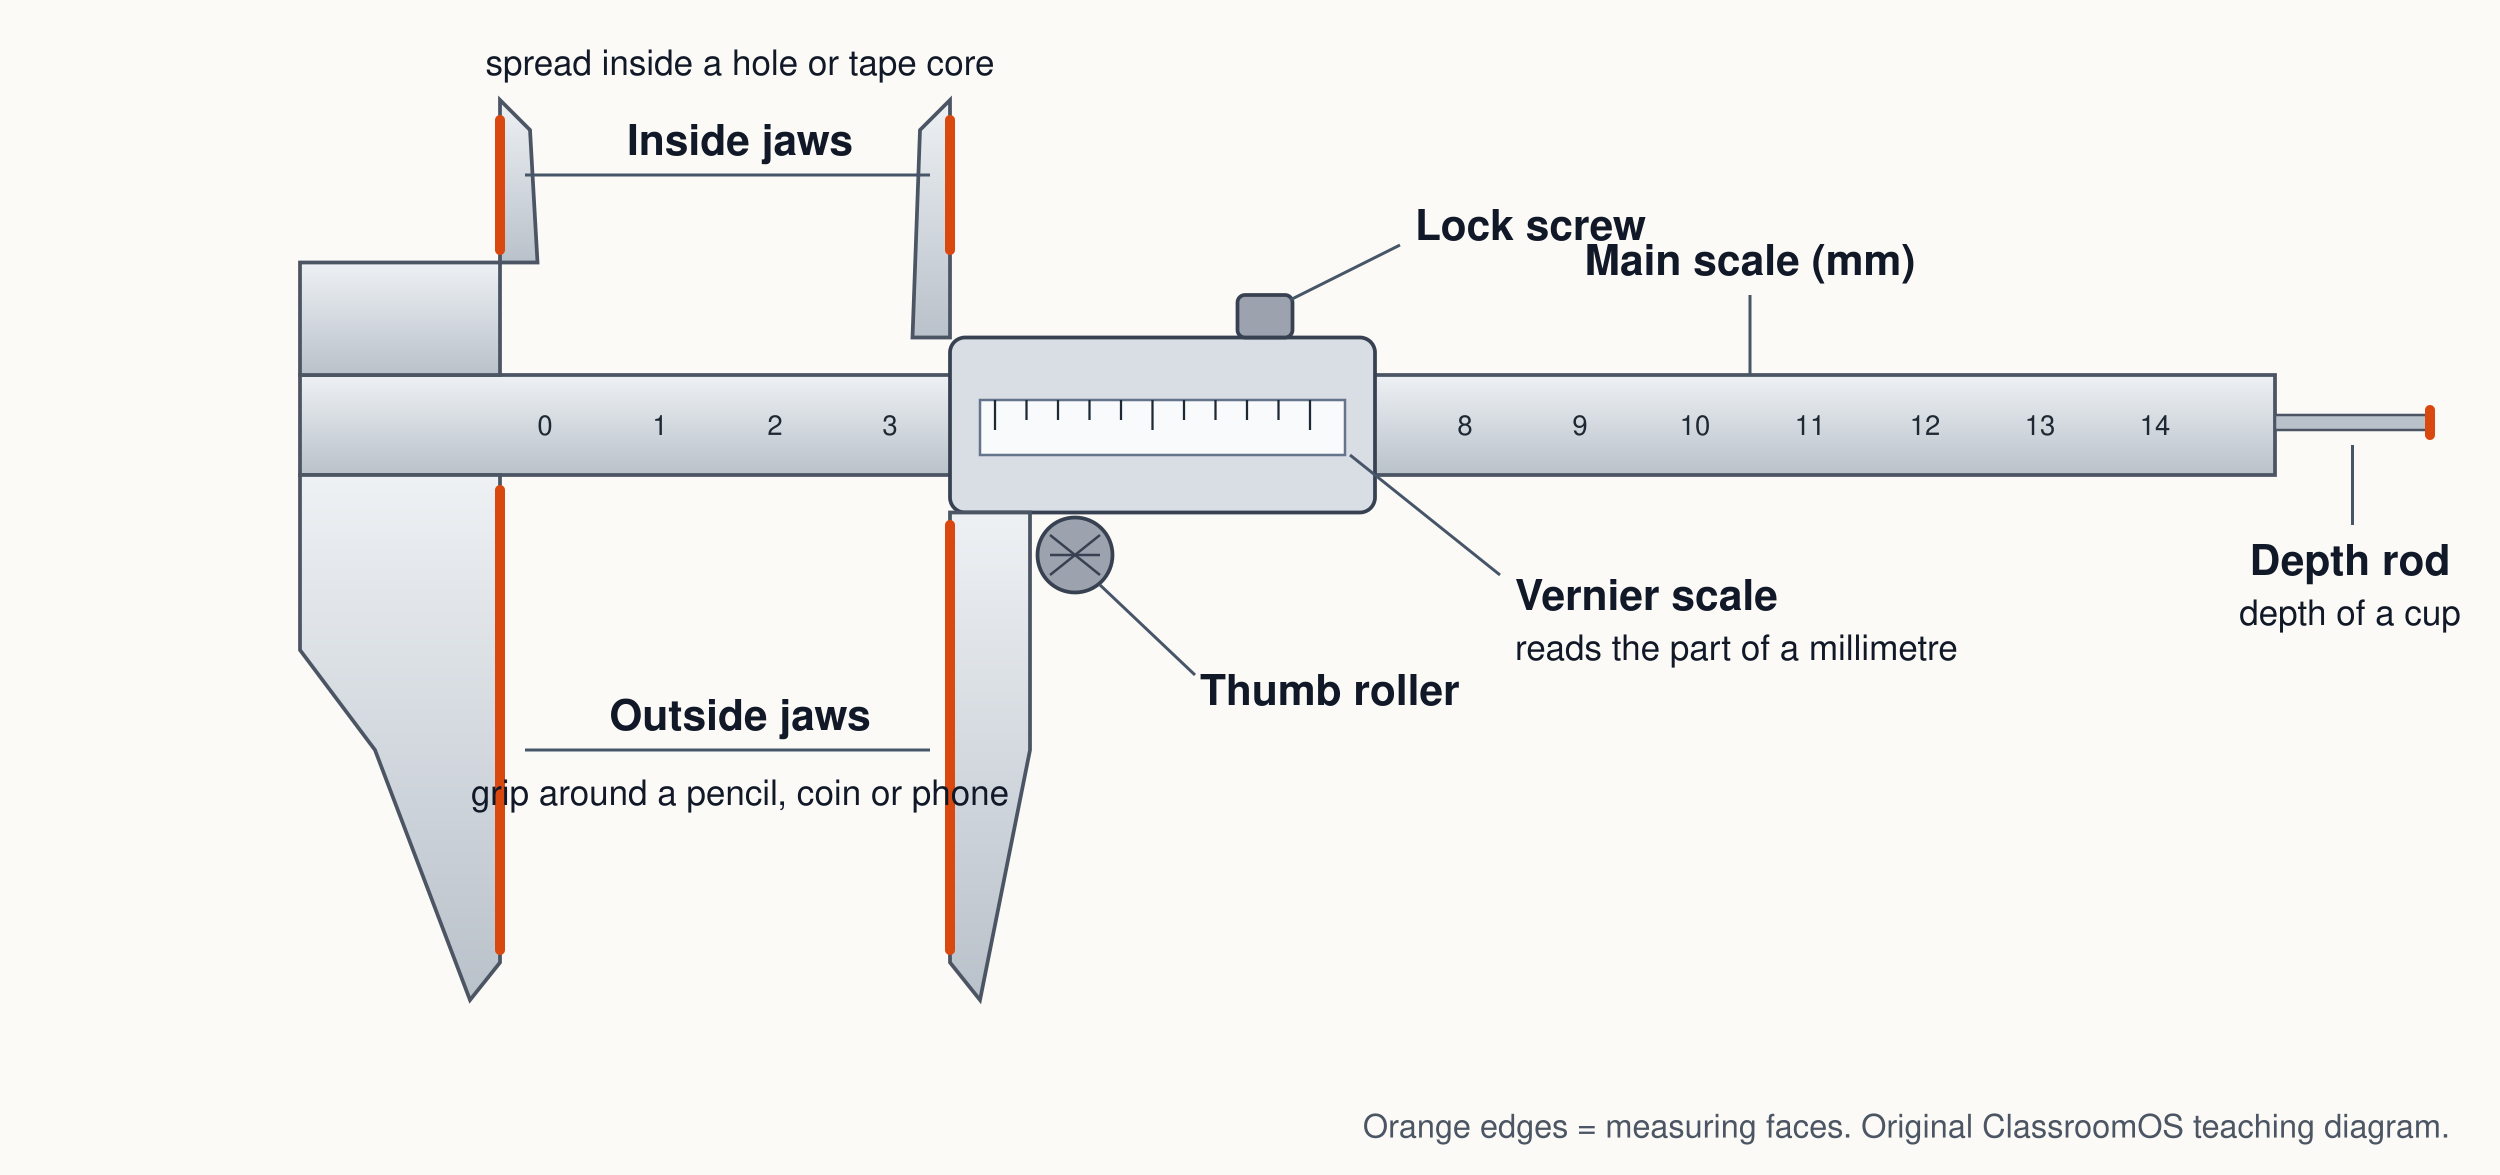
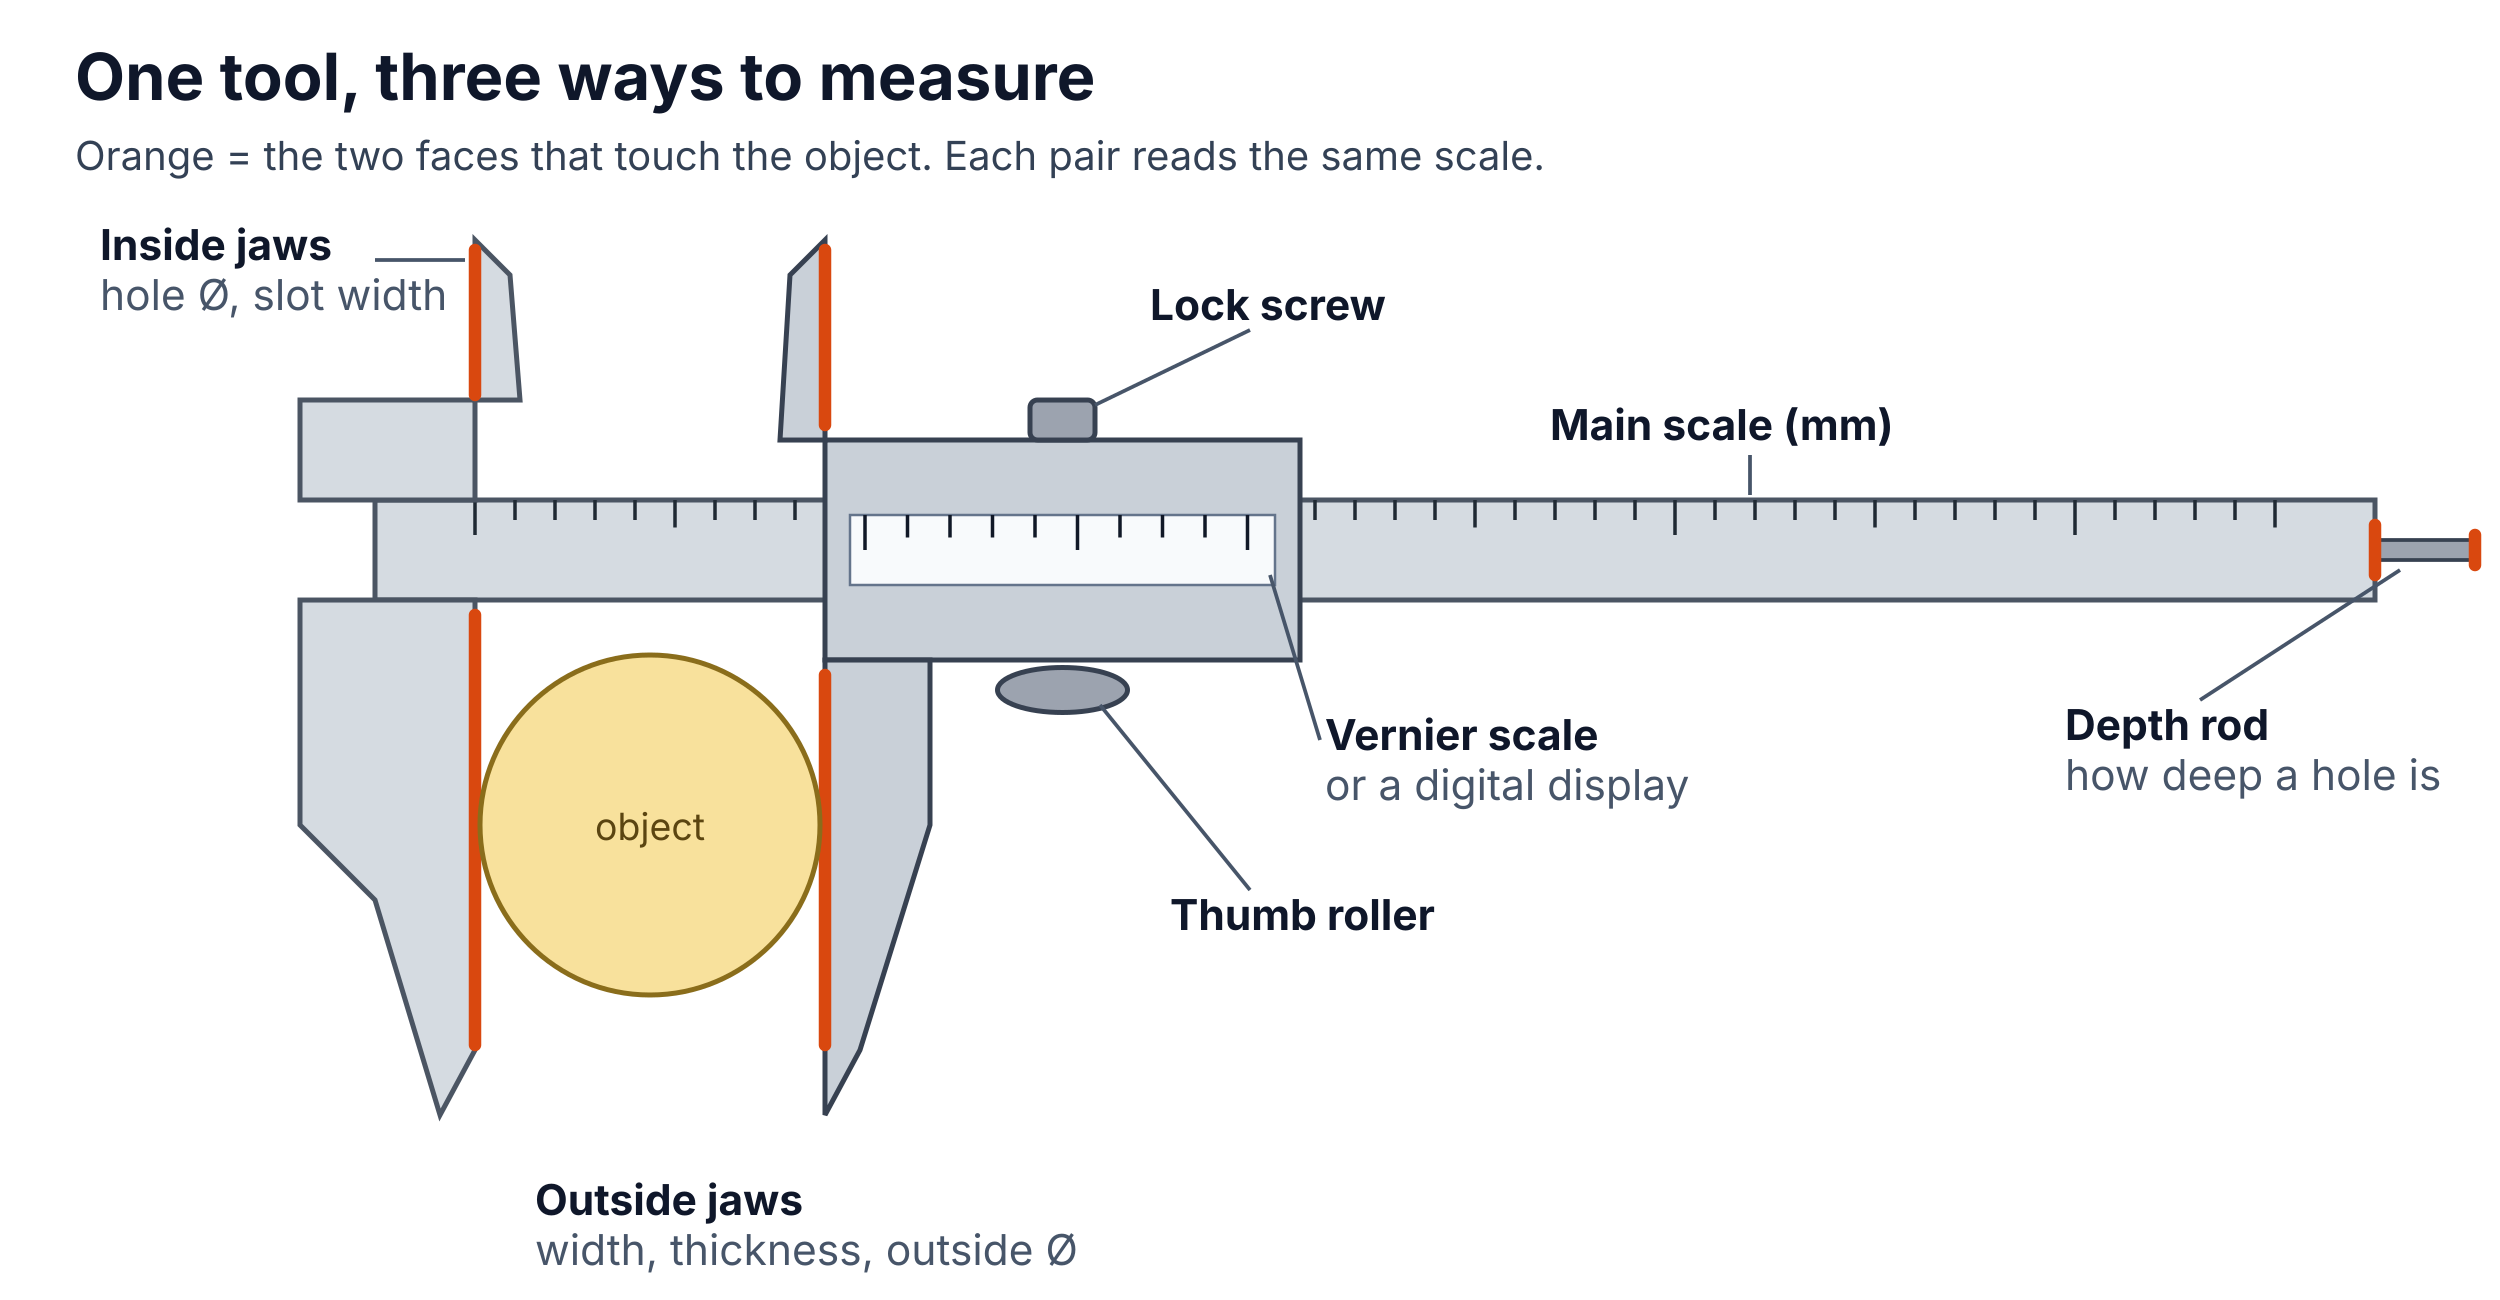
- <svg xmlns="http://www.w3.org/2000/svg" viewBox="0 0 1000 470" width="1000" height="470" role="img" aria-labelledby="t d">
-   <defs>
-     <linearGradient id="steel" x1="0" y1="0" x2="0" y2="1">
-       <stop offset="0" stop-color="#eef1f4" />
-       <stop offset="1" stop-color="#b9c1ca" />
-     </linearGradient>
-     <pattern id="mm" width="4.6" height="40" patternUnits="userSpaceOnUse" x="218">
-       <line x1="0.3" y1="0" x2="0.3" y2="9" stroke="#1f2933" stroke-width="0.8" />
-     </pattern>
-   </defs>
-   <rect width="1000" height="470" fill="#fbfaf6" />
-   <rect x="120" y="150" width="790" height="40" fill="url(#steel)" stroke="#4b5563" stroke-width="1.5" />
-   <rect x="218" y="150" width="672" height="10" fill="url(#mm)" />
-   <g font-family="Helvetica, Arial, sans-serif" font-size="11" fill="#1f2933" text-anchor="middle">
-     <text x="218" y="174">0</text>
-     <text x="264" y="174">1</text>
-     <text x="310" y="174">2</text>
-     <text x="356" y="174">3</text>
-     <text x="586" y="174">8</text>
-     <text x="632" y="174">9</text>
-     <text x="678" y="174">10</text>
-     <text x="724" y="174">11</text>
-     <text x="770" y="174">12</text>
-     <text x="816" y="174">13</text>
-     <text x="862" y="174">14</text>
+ <svg xmlns="http://www.w3.org/2000/svg" viewBox="0 0 1000 520" width="1000" height="520" font-family="system-ui, -apple-system, Segoe UI, sans-serif" role="img" aria-labelledby="t d">
+   <rect width="1000" height="520" fill="#ffffff" />
+   <text x="30" y="40" font-size="26" font-weight="700" fill="#0f172a">One tool, three ways to measure</text>
+   <text x="30" y="68" font-size="16" fill="#334155">Orange = the two faces that touch the object. Each pair reads the same scale.</text>
+   <rect x="150" y="200" width="800" height="40" fill="#d5dbe1" stroke="#4b5563" stroke-width="2" />
+   <g stroke="#1f2933" stroke-width="1.4">
+     <path d="M190 200v14M206 200v8M222 200v8M238 200v8M254 200v8M270 200v11M286 200v8M302 200v8M318 200v8M334 200v8M350 200v14M366 200v8M382 200v8M398 200v8M414 200v8M430 200v11M446 200v8M462 200v8M478 200v8M494 200v8M510 200v14M526 200v8M542 200v8M558 200v8M574 200v8M590 200v11M606 200v8M622 200v8M638 200v8M654 200v8M670 200v14M686 200v8M702 200v8M718 200v8M734 200v8M750 200v11M766 200v8M782 200v8M798 200v8M814 200v8M830 200v14M846 200v8M862 200v8M878 200v8M894 200v8M910 200v11" />
  </g>
-   <path d="M120 105 H200 V150 H120 Z" fill="url(#steel)" stroke="#4b5563" stroke-width="1.5" />
-   <path d="M120 190 H200 V385 L188 400 L150 300 L120 260 Z" fill="url(#steel)" stroke="#4b5563" stroke-width="1.5" />
-   <path d="M200 105 V40 L212 52 L215 105 Z" fill="url(#steel)" stroke="#4b5563" stroke-width="1.5" />
-   <rect x="380" y="135" width="170" height="70" rx="6" fill="#d9dee4" stroke="#374151" stroke-width="1.5" />
-   <rect x="392" y="160" width="146" height="22" fill="#f8fafc" stroke="#64748b" />
-   <g stroke="#1f2933" stroke-width="0.9">
-     <line x1="398" y1="160" x2="398" y2="172" />
-     <line x1="410.6" y1="160" x2="410.6" y2="168" />
-     <line x1="423.2" y1="160" x2="423.2" y2="168" />
-     <line x1="435.8" y1="160" x2="435.8" y2="168" />
-     <line x1="448.4" y1="160" x2="448.4" y2="168" />
-     <line x1="461" y1="160" x2="461" y2="172" />
-     <line x1="473.6" y1="160" x2="473.6" y2="168" />
-     <line x1="486.2" y1="160" x2="486.2" y2="168" />
-     <line x1="498.8" y1="160" x2="498.8" y2="168" />
-     <line x1="511.4" y1="160" x2="511.4" y2="168" />
-     <line x1="524" y1="160" x2="524" y2="172" />
+   <path d="M120 160 H190 V200 H120 Z" fill="#d5dbe1" stroke="#4b5563" stroke-width="2" />
+   <path d="M120 240 H190 V420 L176 446 L150 360 L120 330 Z" fill="#d5dbe1" stroke="#4b5563" stroke-width="2" />
+   <path d="M190 160 V96 L204 110 L208 160 Z" fill="#d5dbe1" stroke="#4b5563" stroke-width="2" />
+   <path d="M330 176 H520 V264 H330 Z" fill="#c9d0d8" stroke="#374151" stroke-width="2" />
+   <rect x="340" y="206" width="170" height="28" fill="#f8fafc" stroke="#64748b" />
+   <g stroke="#111827" stroke-width="1.4">
+     <path d="M346 206v14M363 206v9M380 206v9M397 206v9M414 206v9M431 206v14M448 206v9M465 206v9M482 206v9M499 206v14" />
  </g>
-   <path d="M380 205 H412 V300 L392 400 L380 385 Z" fill="url(#steel)" stroke="#4b5563" stroke-width="1.5" />
-   <path d="M365 135 L368 52 L380 40 V135 Z" fill="url(#steel)" stroke="#4b5563" stroke-width="1.5" />
-   <circle cx="430" cy="222" r="15" fill="#9ca3af" stroke="#374151" stroke-width="1.5" />
-   <g stroke="#374151" stroke-width="1">
-     <line x1="420" y1="214" x2="440" y2="230" />
-     <line x1="420" y1="222" x2="440" y2="222" />
-     <line x1="420" y1="230" x2="440" y2="214" />
+   <path d="M330 264 H372 V330 L344 420 L330 446 Z" fill="#c9d0d8" stroke="#374151" stroke-width="2" />
+   <path d="M330 176 V96 L316 110 L312 176 Z" fill="#c9d0d8" stroke="#374151" stroke-width="2" />
+   <ellipse cx="425" cy="276" rx="26" ry="9" fill="#9ca3af" stroke="#374151" stroke-width="2" />
+   <rect x="412" y="160" width="26" height="16" rx="3" fill="#9ca3af" stroke="#374151" stroke-width="2" />
+   <rect x="950" y="216" width="40" height="8" fill="#9ca3af" stroke="#374151" stroke-width="1.5" />
+   <g stroke="#d9480f" stroke-width="5" stroke-linecap="round">
+     <path d="M190 246 V418" />
+     <path d="M330 270 V418" />
+     <path d="M190 100 V158" />
+     <path d="M330 100 V170" />
+     <path d="M950 210 V230" />
+     <path d="M990 214 V226" />
  </g>
-   <rect x="495" y="118" width="22" height="17" rx="3" fill="#9ca3af" stroke="#374151" stroke-width="1.5" />
-   <rect x="910" y="166" width="62" height="6" fill="#b9c1ca" stroke="#4b5563" />
-   <g stroke="#d9480f" stroke-width="4" stroke-linecap="round">
-     <line x1="200" y1="196" x2="200" y2="380" />
-     <line x1="380" y1="210" x2="380" y2="380" />
-     <line x1="200" y1="48" x2="200" y2="100" />
-     <line x1="380" y1="48" x2="380" y2="100" />
-     <line x1="972" y1="164" x2="972" y2="174" />
+   <circle cx="260" cy="330" r="68" fill="#f2c94c" fill-opacity="0.55" stroke="#8a6d1b" stroke-width="2" />
+   <text x="260" y="336" font-size="15" text-anchor="middle" fill="#5b4511">object</text>
+   <g font-size="17" fill="#0f172a">
+     <text x="214" y="486" font-weight="700">Outside jaws</text>
+     <text x="214" y="506" fill="#475569">width, thickness, outside Ø</text>
+     <text x="40" y="104" font-weight="700">Inside jaws</text>
+     <text x="40" y="124" fill="#475569">hole Ø, slot width</text>
+     <text x="826" y="296" font-weight="700">Depth rod</text>
+     <text x="826" y="316" fill="#475569">how deep a hole is</text>
+     <text x="620" y="176" font-weight="700">Main scale (mm)</text>
+     <text x="530" y="300" font-weight="700">Vernier scale</text>
+     <text x="530" y="320" fill="#475569">or a digital display</text>
+     <text x="460" y="128" font-weight="700">Lock screw</text>
+     <text x="468" y="372" font-weight="700">Thumb roller</text>
  </g>
-   <g font-family="Helvetica, Arial, sans-serif" font-size="17" fill="#111827">
-     <g stroke="#475569" stroke-width="1.2" fill="none">
-       <path d="M296 300 H210" />
-       <path d="M296 300 H372" />
-       <path d="M290 70 H210" />
-       <path d="M290 70 H372" />
-       <path d="M941 210 V178" />
-       <path d="M478 270 L440 234" />
-       <path d="M560 98 L516 120" />
-       <path d="M700 118 V150" />
-       <path d="M600 230 L540 182" />
-     </g>
-     <text x="296" y="292" text-anchor="middle" font-weight="700">Outside jaws</text>
-     <text x="296" y="322" text-anchor="middle" font-size="14">grip around a pencil, coin or phone</text>
-     <text x="296" y="62" text-anchor="middle" font-weight="700">Inside jaws</text>
-     <text x="296" y="30" text-anchor="middle" font-size="14">spread inside a hole or tape core</text>
-     <text x="940" y="230" text-anchor="middle" font-weight="700">Depth rod</text>
-     <text x="940" y="250" text-anchor="middle" font-size="14">depth of a cup</text>
-     <text x="480" y="282" font-weight="700">Thumb roller</text>
-     <text x="566" y="96" font-weight="700">Lock screw</text>
-     <text x="700" y="110" text-anchor="middle" font-weight="700">Main scale (mm)</text>
-     <text x="606" y="244" font-weight="700">Vernier scale</text>
-     <text x="606" y="264" font-size="14">reads the part of a millimetre</text>
+   <g stroke="#475569" stroke-width="1.5" fill="none">
+     <path d="M150 104 H186" />
+     <path d="M700 182 V198" />
+     <path d="M528 296 L508 230" />
+     <path d="M500 132 L438 162" />
+     <path d="M500 356 L440 282" />
+     <path d="M880 280 L960 228" />
  </g>
-   <text x="980" y="455" text-anchor="end" font-family="Helvetica, Arial, sans-serif" font-size="13" fill="#4b5563">Orange edges = measuring faces. Original ClassroomOS teaching diagram.</text>
</svg>
